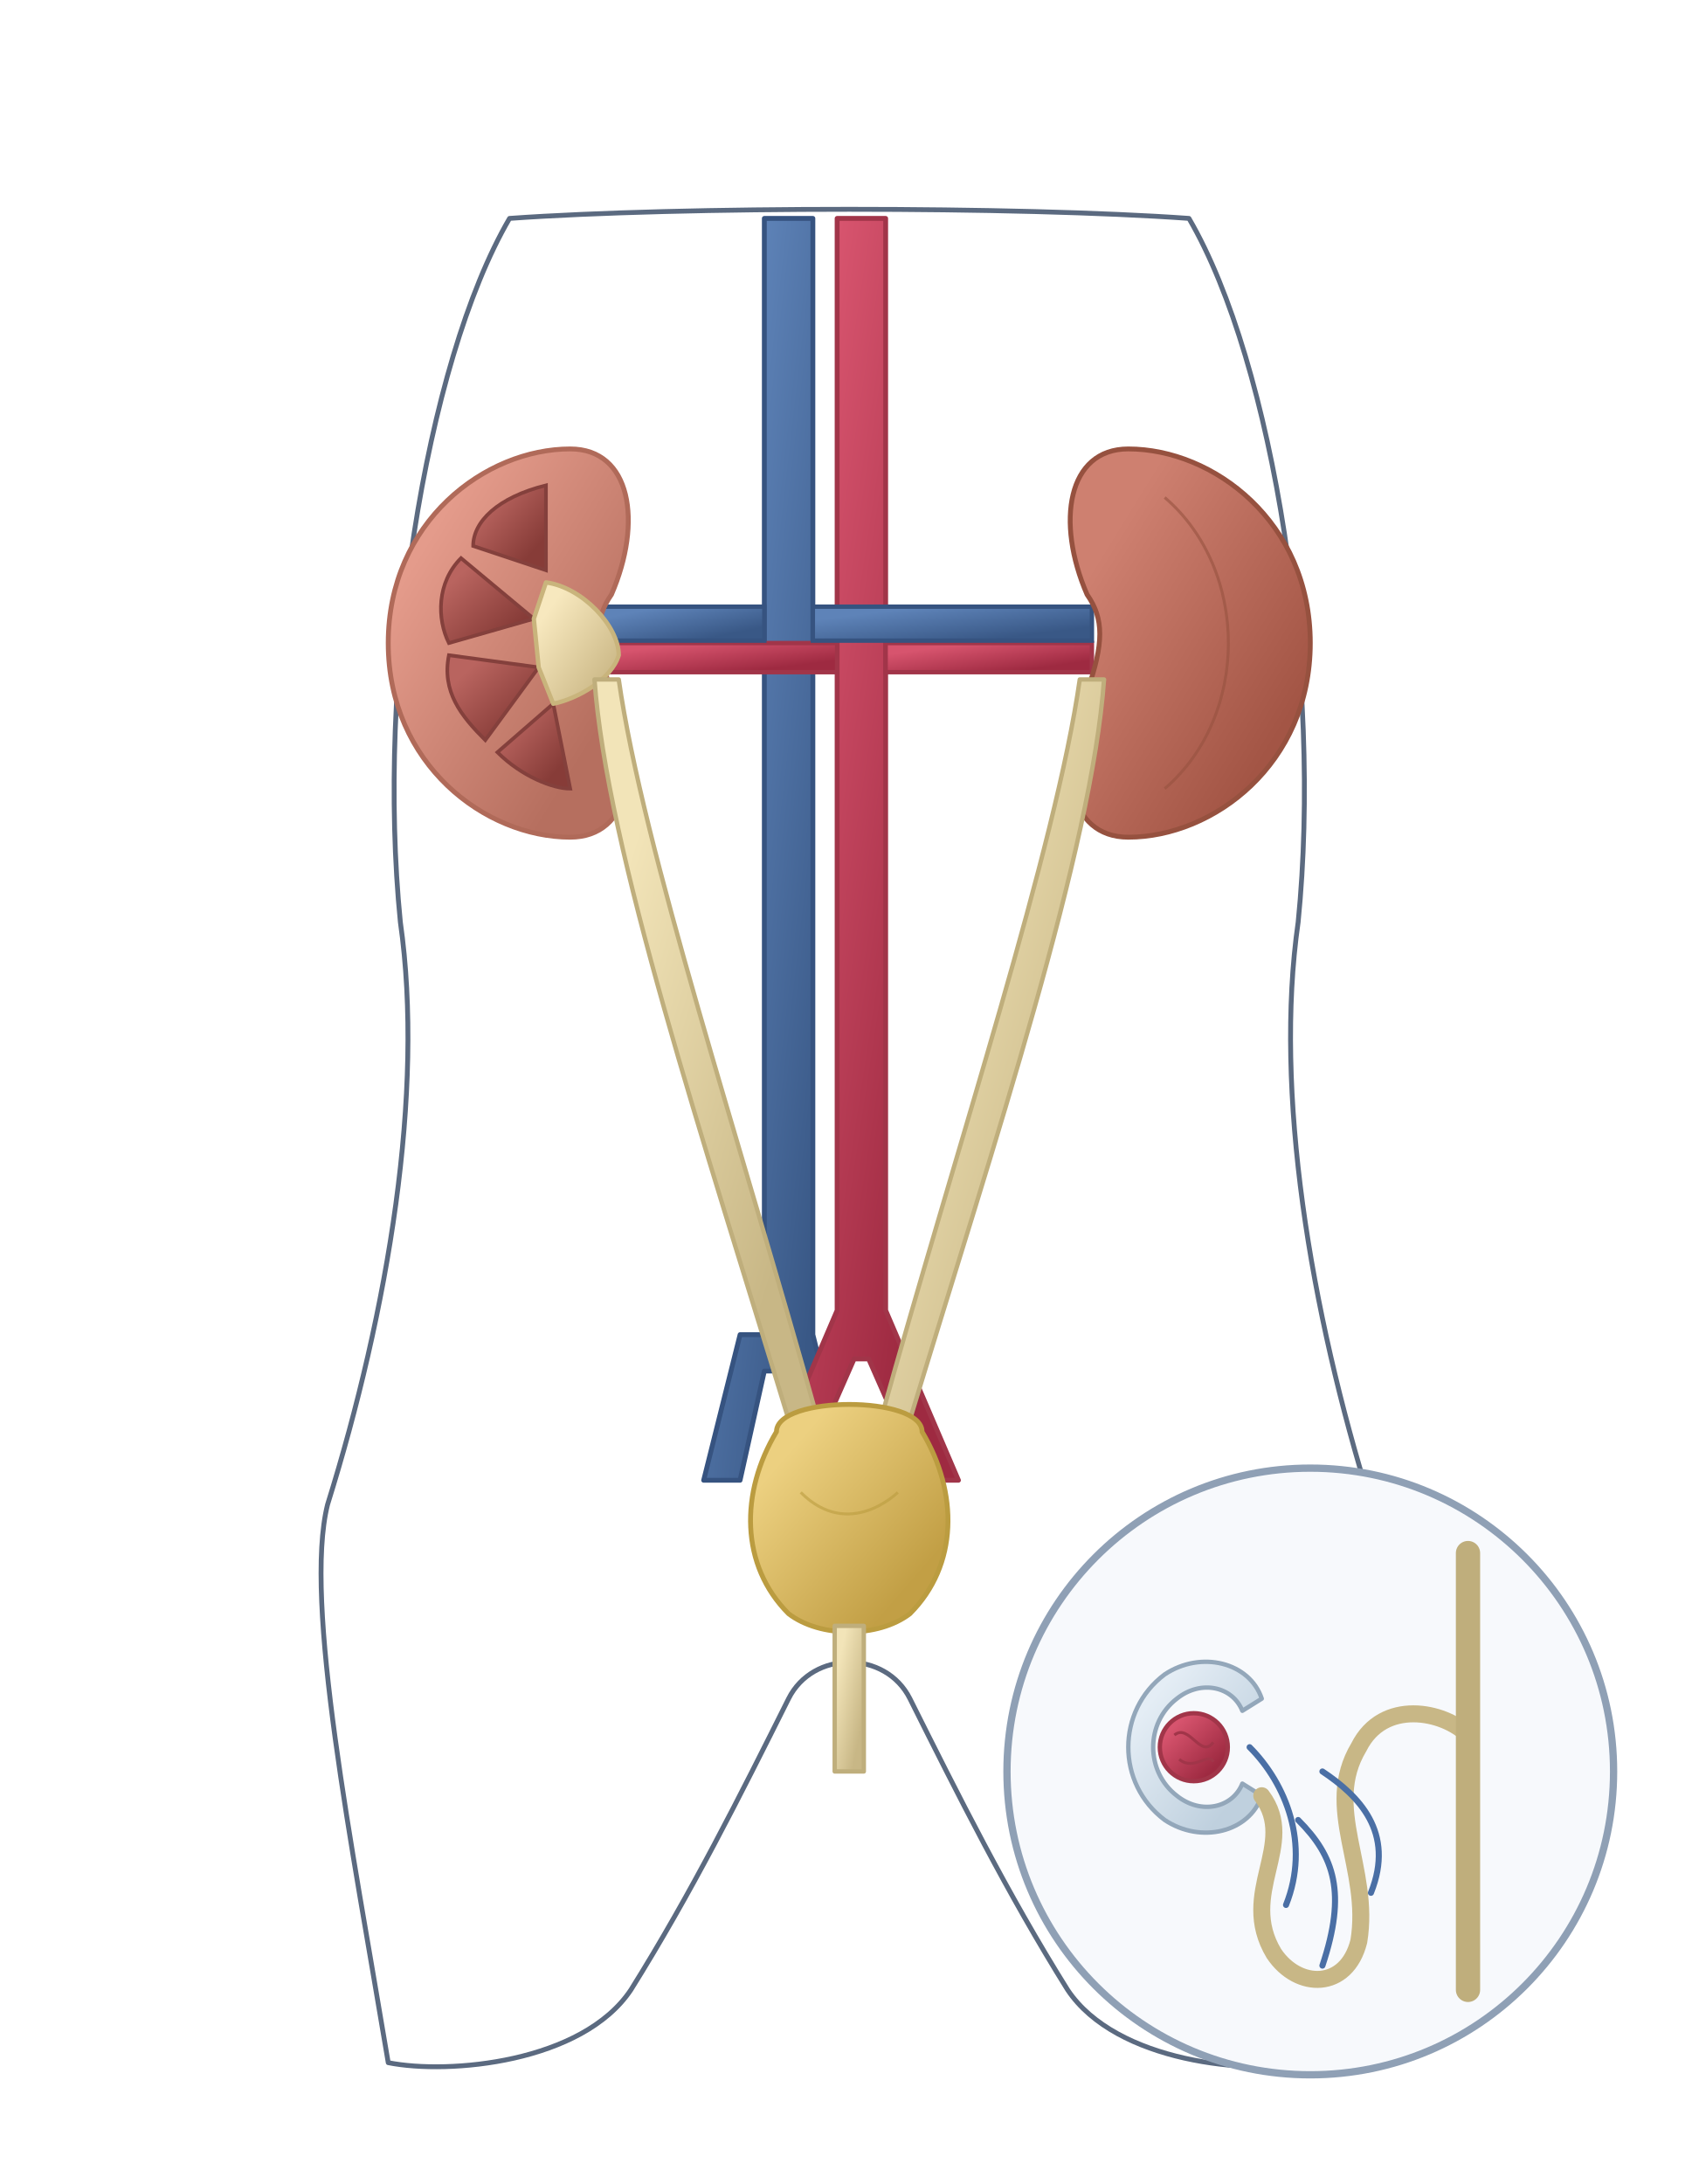
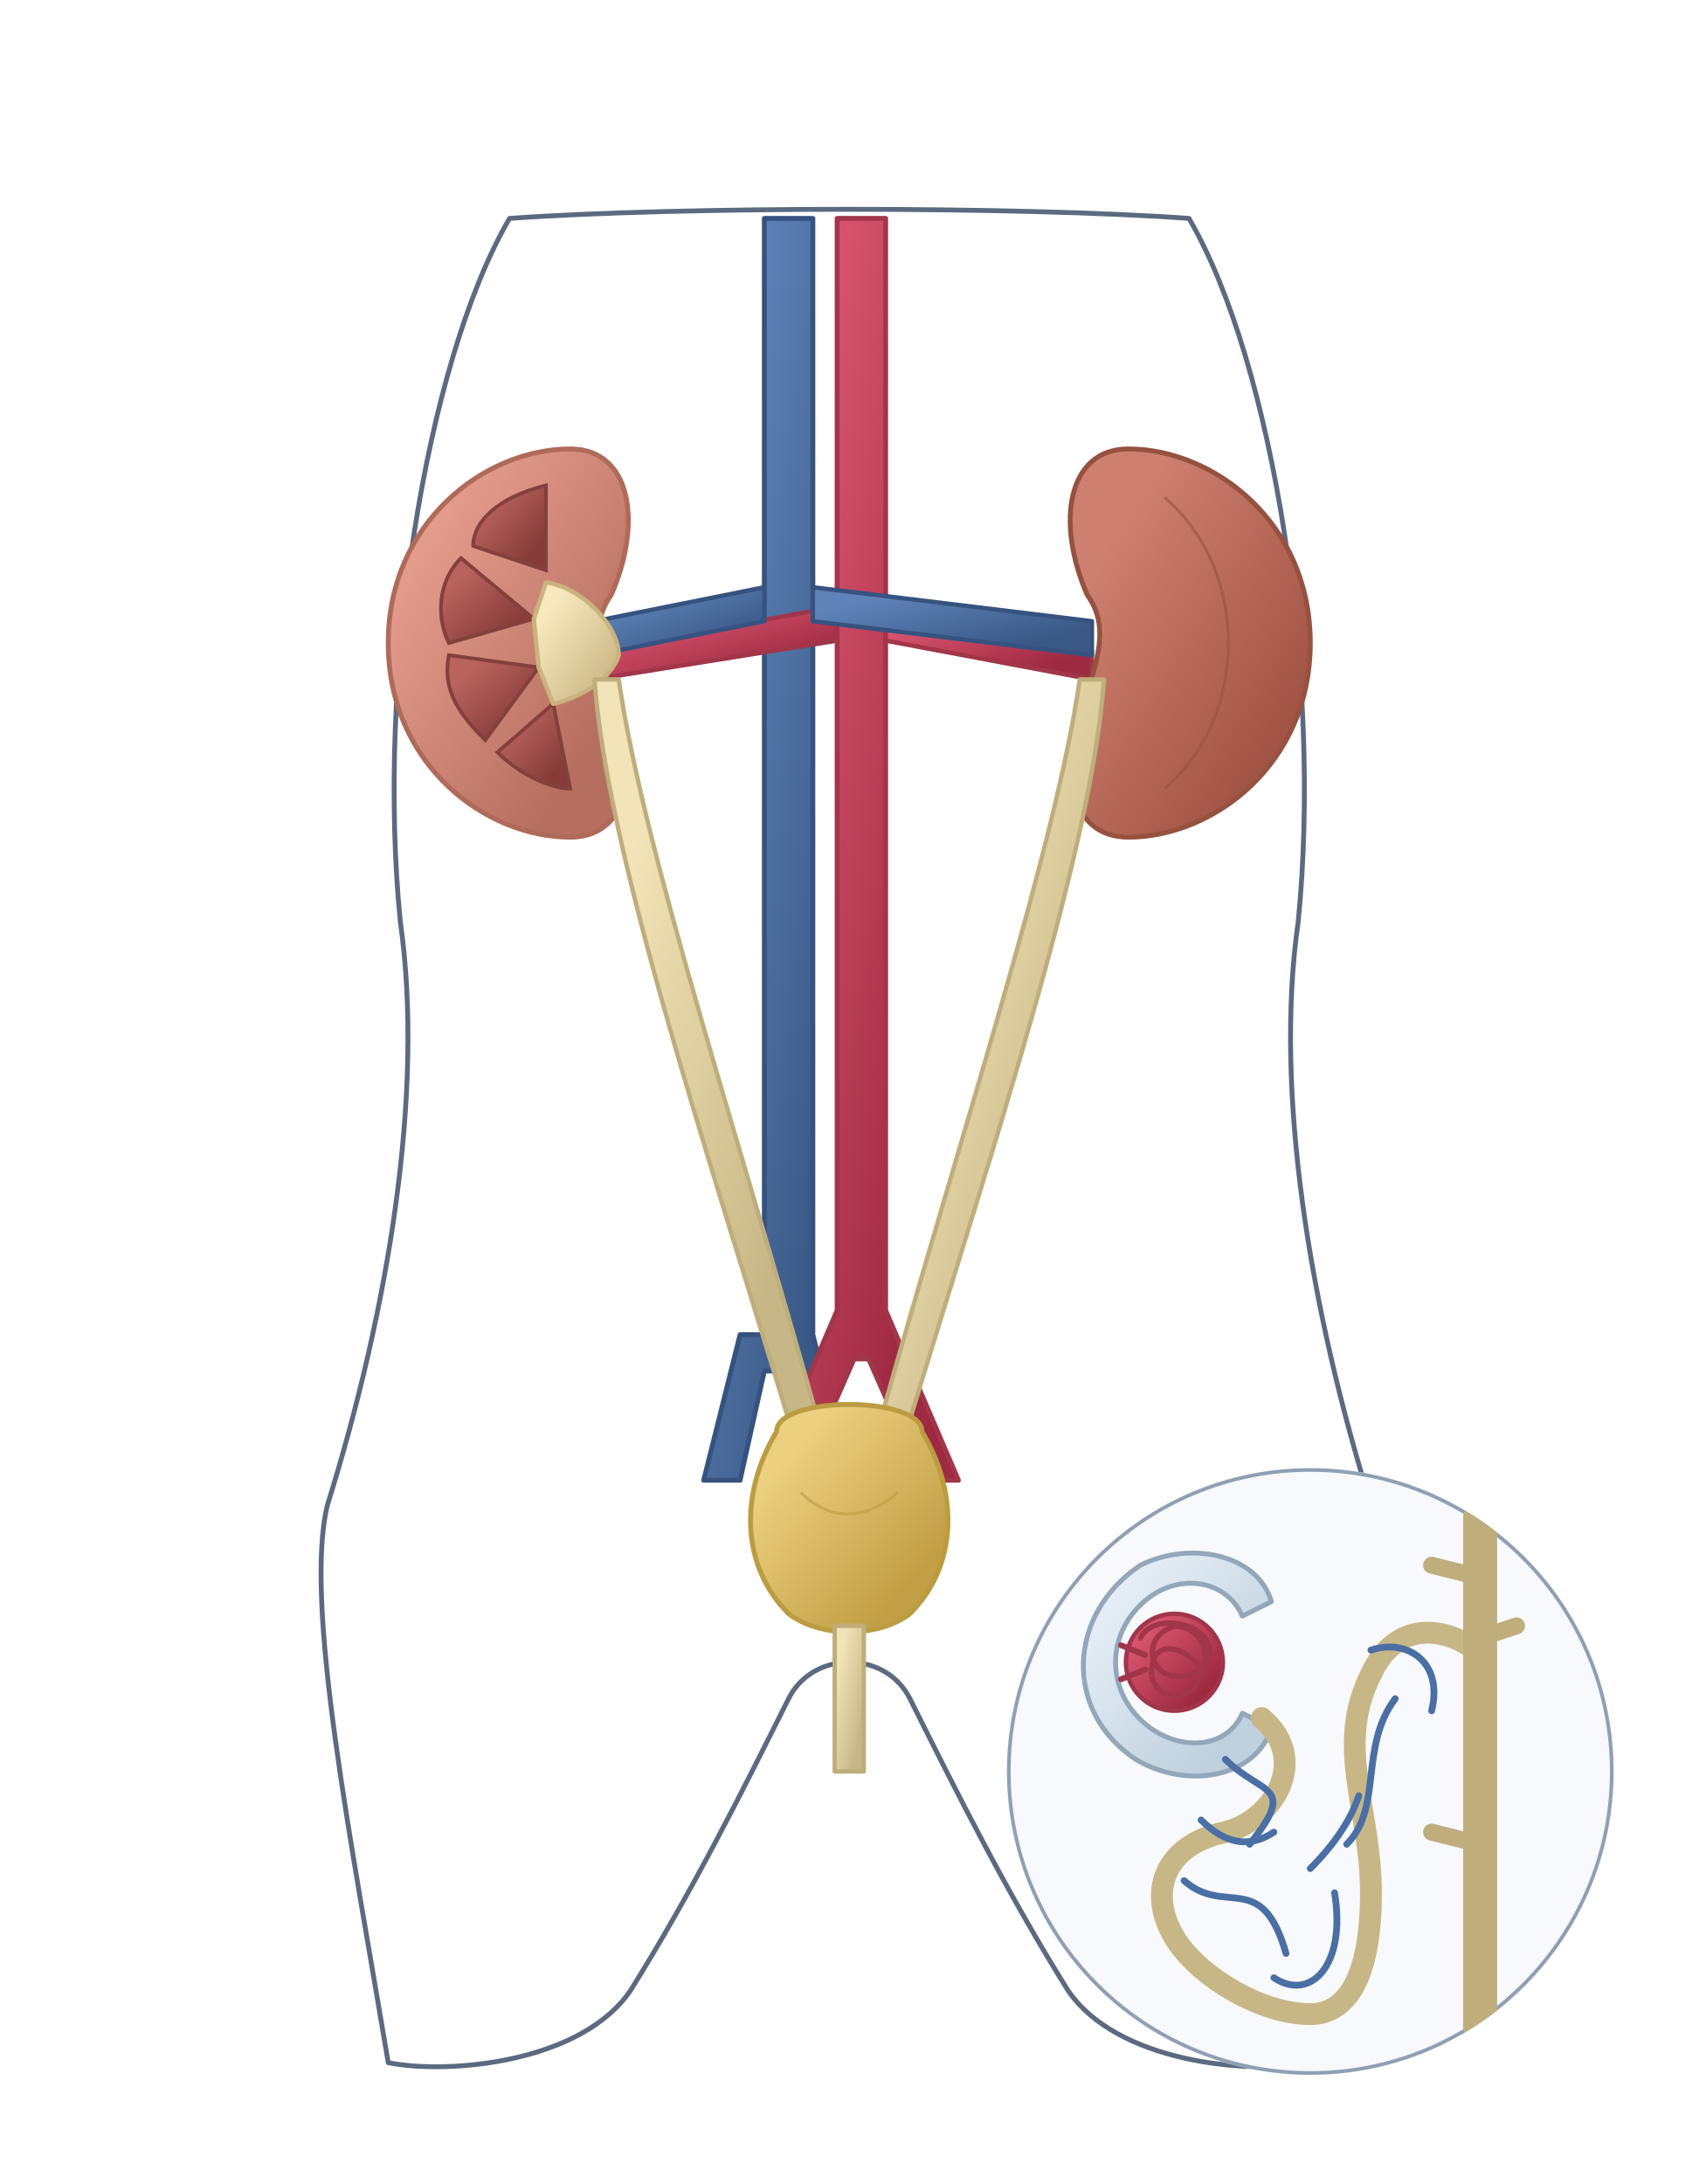
<svg xmlns="http://www.w3.org/2000/svg" viewBox="0 0 700 900" width="700" height="900">
  <defs>
-     <linearGradient id="gradAorta" x1="20%" y1="20%" x2="80%" y2="80%">
+     <clipPath id="excZoomClip">
+       <circle cx="540" cy="730" r="125" />
+     </clipPath>
+     <linearGradient id="excAorta" x1="20%" y1="20%" x2="80%" y2="80%">
      <stop offset="0%" stop-color="#d7546e" />
      <stop offset="100%" stop-color="#9e2a41" />
    </linearGradient>
-     <linearGradient id="gradVena" x1="20%" y1="20%" x2="80%" y2="80%">
+     <linearGradient id="excVena" x1="20%" y1="20%" x2="80%" y2="80%">
      <stop offset="0%" stop-color="#5e83b8" />
      <stop offset="100%" stop-color="#395886" />
    </linearGradient>
-     <linearGradient id="gradCortex" x1="20%" y1="20%" x2="80%" y2="80%">
+     <linearGradient id="excCortex" x1="20%" y1="20%" x2="80%" y2="80%">
      <stop offset="0%" stop-color="#e49b8b" />
      <stop offset="100%" stop-color="#b66f5f" />
    </linearGradient>
-     <linearGradient id="gradMedulla" x1="20%" y1="20%" x2="80%" y2="80%">
+     <linearGradient id="excMedulla" x1="20%" y1="20%" x2="80%" y2="80%">
      <stop offset="0%" stop-color="#b9645f" />
      <stop offset="100%" stop-color="#873c38" />
    </linearGradient>
-     <linearGradient id="gradPelvis" x1="20%" y1="20%" x2="80%" y2="80%">
+     <linearGradient id="excPelvis" x1="20%" y1="20%" x2="80%" y2="80%">
      <stop offset="0%" stop-color="#f7e8be" />
      <stop offset="100%" stop-color="#cfbc8b" />
    </linearGradient>
-     <linearGradient id="gradKidneyLeft" x1="20%" y1="20%" x2="80%" y2="80%">
+     <linearGradient id="excKidneyLeft" x1="20%" y1="20%" x2="80%" y2="80%">
      <stop offset="0%" stop-color="#ce8070" />
      <stop offset="100%" stop-color="#a35545" />
    </linearGradient>
-     <linearGradient id="gradUreter" x1="20%" y1="20%" x2="80%" y2="80%">
+     <linearGradient id="excUreter" x1="20%" y1="20%" x2="80%" y2="80%">
      <stop offset="0%" stop-color="#f2e4b8" />
      <stop offset="100%" stop-color="#c8b786" />
    </linearGradient>
-     <linearGradient id="gradBladder" x1="20%" y1="20%" x2="80%" y2="80%">
+     <linearGradient id="excBladder" x1="20%" y1="20%" x2="80%" y2="80%">
      <stop offset="0%" stop-color="#ecd080" />
      <stop offset="100%" stop-color="#c29f45" />
    </linearGradient>
-     <linearGradient id="gradBowman" x1="20%" y1="20%" x2="80%" y2="80%">
+     <linearGradient id="excBowman" x1="20%" y1="20%" x2="80%" y2="80%">
      <stop offset="0%" stop-color="#e4edf5" />
      <stop offset="100%" stop-color="#bfd0de" />
    </linearGradient>
  </defs>
  <path id="bodyOutline" d="     M 210 90     C 280 85, 420 85, 490 90     C 525 150, 545 280, 535 380     C 525 450, 540 540, 565 620     C 575 660, 555 760, 540 850     C 515 855, 460 850, 440 820     C 415 780, 395 740, 375 700     C 365 680, 335 680, 325 700     C 305 740, 285 780, 260 820     C 240 850, 185 855, 160 850     C 145 760, 125 660, 135 620     C 160 540, 175 450, 165 380     C 155 280, 175 150, 210 90 Z" fill="none" stroke="#5b6a80" stroke-width="2" stroke-linejoin="round" stroke-linecap="round" />
  <g id="venaCava">
-     <path d="       M 315 90 L 335 90       L 335 550 L 350 610 L 335 610 L 325 565 L 315 565 L 305 610 L 290 610 L 305 550 L 315 550 Z" fill="url(#gradVena)" stroke="#365380" stroke-width="2" stroke-linejoin="round" />
+     <path d="       M 315 90 L 335 90       L 335 550 L 350 610 L 335 610 L 325 565 L 315 565 L 305 610 L 290 610 L 305 550 L 315 550 Z" fill="url(#excVena)" stroke="#365380" stroke-width="2" stroke-linejoin="round" />
  </g>
  <g id="aorta">
-     <path d="       M 345 90 L 365 90       L 365 540 L 395 610 L 380 610 L 358 560 L 352 560 L 330 610 L 315 610 L 345 540 Z" fill="url(#gradAorta)" stroke="#a13549" stroke-width="2" stroke-linejoin="round" />
+     <path d="       M 345 90 L 365 90       L 365 540 L 395 610 L 380 610 L 358 560 L 352 560 L 330 610 L 315 610 L 345 540 Z" fill="url(#excAorta)" stroke="#a13549" stroke-width="2" stroke-linejoin="round" />
  </g>
  <g id="renalArtery">
-     <path d="M 345 265 L 245 265 L 245 277 L 345 277 Z" fill="url(#gradAorta)" stroke="#a13549" stroke-width="1.8" />
-     <path d="M 365 265 L 450 265 L 450 277 L 365 277 Z" fill="url(#gradAorta)" stroke="#a13549" stroke-width="1.8" />
+     <path d="M 345 250 L 245 268 L 245 280 L 345 264 Z" fill="url(#excAorta)" stroke="#a13549" stroke-width="1.8" stroke-linejoin="round" />
+     <path d="M 365 250 L 450 268 L 450 280 L 365 264 Z" fill="url(#excAorta)" stroke="#a13549" stroke-width="1.8" stroke-linejoin="round" />
  </g>
  <g id="renalVein">
-     <path d="M 245 250 L 315 250 L 315 264 L 245 264 Z" fill="url(#gradVena)" stroke="#365380" stroke-width="1.8" />
-     <path d="M 335 250 L 450 250 L 450 264 L 335 264 Z" fill="url(#gradVena)" stroke="#365380" stroke-width="1.8" />
+     <path d="M 245 256 L 315 242 L 315 256 L 245 270 Z" fill="url(#excVena)" stroke="#365380" stroke-width="1.8" stroke-linejoin="round" />
+     <path d="M 335 242 L 450 256 L 450 270 L 335 256 Z" fill="url(#excVena)" stroke="#365380" stroke-width="1.8" stroke-linejoin="round" />
  </g>
  <g id="kidneyRight">
-     <path id="cortex" d="       M 235 185       C 200 185, 160 215, 160 265       C 160 315, 200 345, 235 345       C 260 345, 265 315, 252 285       C 245 265, 245 255, 252 245       C 265 215, 260 185, 235 185 Z" fill="url(#gradCortex)" stroke="#b06a59" stroke-width="2" stroke-linejoin="round" />
+     <path id="cortex" d="       M 235 185       C 200 185, 160 215, 160 265       C 160 315, 200 345, 235 345       C 260 345, 265 315, 252 285       C 245 265, 245 255, 252 245       C 265 215, 260 185, 235 185 Z" fill="url(#excCortex)" stroke="#b06a59" stroke-width="2" stroke-linejoin="round" />
    <g id="medulla">
-       <path d="M 225 200 C 205 205, 195 215, 195 225 L 225 235 Z" fill="url(#gradMedulla)" stroke="#84403c" stroke-width="1.5" />
-       <path d="M 190 230 C 180 240, 180 255, 185 265 L 220 255 Z" fill="url(#gradMedulla)" stroke="#84403c" stroke-width="1.5" />
-       <path d="M 185 270 C 182 285, 190 295, 200 305 L 222 275 Z" fill="url(#gradMedulla)" stroke="#84403c" stroke-width="1.5" />
-       <path d="M 205 310 C 215 320, 228 325, 235 325 L 228 290 Z" fill="url(#gradMedulla)" stroke="#84403c" stroke-width="1.5" />
+       <path d="M 225 200 C 205 205, 195 215, 195 225 L 225 235 Z" fill="url(#excMedulla)" stroke="#84403c" stroke-width="1.5" />
+       <path d="M 190 230 C 180 240, 180 255, 185 265 L 220 255 Z" fill="url(#excMedulla)" stroke="#84403c" stroke-width="1.5" />
+       <path d="M 185 270 C 182 285, 190 295, 200 305 L 222 275 Z" fill="url(#excMedulla)" stroke="#84403c" stroke-width="1.5" />
+       <path d="M 205 310 C 215 320, 228 325, 235 325 L 228 290 Z" fill="url(#excMedulla)" stroke="#84403c" stroke-width="1.5" />
    </g>
-     <path id="renalPelvis" d="       M 225 240       L 220 255 L 222 275 L 228 290       C 238 288, 252 280, 255 270       C 255 258, 240 242, 225 240 Z" fill="url(#gradPelvis)" stroke="#c9b47c" stroke-width="1.8" stroke-linejoin="round" />
+     <path id="renalPelvis" d="       M 225 240       L 220 255 L 222 275 L 228 290       C 238 288, 252 280, 255 270       C 255 258, 240 242, 225 240 Z" fill="url(#excPelvis)" stroke="#c9b47c" stroke-width="1.8" stroke-linejoin="round" />
  </g>
  <g id="kidneyLeft">
-     <path d="       M 465 185       C 500 185, 540 215, 540 265       C 540 315, 500 345, 465 345       C 440 345, 435 315, 448 285       C 455 265, 455 255, 448 245       C 435 215, 440 185, 465 185 Z" fill="url(#gradKidneyLeft)" stroke="#96513f" stroke-width="2" stroke-linejoin="round" />
+     <path d="       M 465 185       C 500 185, 540 215, 540 265       C 540 315, 500 345, 465 345       C 440 345, 435 315, 448 285       C 455 265, 455 255, 448 245       C 435 215, 440 185, 465 185 Z" fill="url(#excKidneyLeft)" stroke="#96513f" stroke-width="2" stroke-linejoin="round" />
    <path d="M 480 205 C 515 235, 515 295, 480 325" fill="none" stroke="#96513f" stroke-width="1.2" opacity="0.6" />
  </g>
  <g id="ureterR">
-     <path d="       M 245 280       C 250 350, 290 470, 325 585       L 337 585       C 305 470, 265 350, 255 280 Z" fill="url(#gradUreter)" stroke="#bfae7c" stroke-width="1.8" stroke-linejoin="round" />
+     <path d="       M 245 280       C 250 350, 290 470, 325 585       L 337 585       C 305 470, 265 350, 255 280 Z" fill="url(#excUreter)" stroke="#bfae7c" stroke-width="1.8" stroke-linejoin="round" />
  </g>
  <g id="ureterL">
-     <path d="       M 455 280       C 450 350, 410 470, 375 585       L 363 585       C 395 470, 435 350, 445 280 Z" fill="url(#gradUreter)" stroke="#bfae7c" stroke-width="1.8" stroke-linejoin="round" />
+     <path d="       M 455 280       C 450 350, 410 470, 375 585       L 363 585       C 395 470, 435 350, 445 280 Z" fill="url(#excUreter)" stroke="#bfae7c" stroke-width="1.8" stroke-linejoin="round" />
  </g>
  <g id="bladder">
-     <path d="       M 320 590       C 320 575, 380 575, 380 590       C 395 615, 395 645, 375 665       C 362 675, 338 675, 325 665       C 305 645, 305 615, 320 590 Z" fill="url(#gradBladder)" stroke="#bb9c40" stroke-width="2" stroke-linejoin="round" />
+     <path d="       M 320 590       C 320 575, 380 575, 380 590       C 395 615, 395 645, 375 665       C 362 675, 338 675, 325 665       C 305 645, 305 615, 320 590 Z" fill="url(#excBladder)" stroke="#bb9c40" stroke-width="2" stroke-linejoin="round" />
    <path d="M 330 615 C 350 635, 370 615, 370 615" fill="none" stroke="#bb9c40" stroke-width="1.2" opacity="0.6" />
  </g>
  <g id="urethra">
-     <path d="       M 344 670 L 356 670       L 356 730 L 344 730 Z" fill="url(#gradUreter)" stroke="#bfae7c" stroke-width="1.8" stroke-linejoin="round" />
+     <path d="       M 344 670 L 356 670       L 356 730 L 344 730 Z" fill="url(#excUreter)" stroke="#bfae7c" stroke-width="1.8" stroke-linejoin="round" />
  </g>
-   <g id="nephronZoom">
+   <g id="nephronZoom" clip-path="url(#excZoomClip)">
    <circle id="zoomCircle" cx="540" cy="730" r="125" fill="#f7f9fc" stroke="#8fa0b5" stroke-width="3" />
-     <path id="bowman" d="       M 480 690       C 460 705, 460 735, 480 750       C 495 760, 515 755, 520 740       L 512 735       C 508 745, 495 748, 485 740       C 472 730, 472 710, 485 700       C 495 692, 508 695, 512 705       L 520 700       C 515 685, 495 680, 480 690 Z" fill="url(#gradBowman)" stroke="#93a7ba" stroke-width="1.8" stroke-linejoin="round" />
+     <path id="bowman" d="       M 470 645       C 440 665, 438 705, 468 725       C 490 738, 518 732, 524 712       L 512 706       C 506 720, 488 722, 474 712       C 455 698, 455 672, 474 658       C 488 648, 506 652, 512 666       L 524 660       C 518 640, 490 635, 470 645 Z" fill="url(#excBowman)" stroke="#93a7ba" stroke-width="2.0" stroke-linejoin="round" />
    <g id="glomerulus">
-       <circle cx="492" cy="720" r="14" fill="url(#gradAorta)" stroke="#a13549" stroke-width="1.8" />
-       <path d="M 484 715 C 490 710, 495 725, 500 718" fill="none" stroke="#a13549" stroke-width="1.2" />
-       <path d="M 486 725 C 492 730, 498 722, 500 726" fill="none" stroke="#a13549" stroke-width="1.2" />
+       <circle cx="484" cy="685" r="20" fill="url(#excAorta)" stroke="#a13549" stroke-width="1.8" />
+       <path d="         M 470 675 C 475 665, 495 668, 498 678         C 502 688, 485 695, 478 688         C 472 682, 475 672, 485 670         C 498 672, 500 685, 492 696         C 485 702, 472 698, 475 685         C 478 675, 490 680, 495 688" fill="none" stroke="#a13549" stroke-width="2.2" stroke-linecap="round" />
+       <path d="M 462 678 L 472 682 M 462 692 L 472 688" stroke="#a13549" stroke-width="2.4" stroke-linecap="round" />
    </g>
-     <path id="tubule" d="       M 520 740       C 535 760, 510 780, 525 805       C 535 820, 555 820, 560 800       C 565 770, 545 745, 560 720       C 570 700, 595 705, 605 715" fill="none" stroke="#c8b786" stroke-width="7" stroke-linecap="round" stroke-linejoin="round" />
-     <path id="collecting" d="       M 605 640 L 605 820" fill="none" stroke="#bfae7c" stroke-width="10" stroke-linecap="round" />
-     <path id="peritubular" d="       M 515 720 C 530 735, 540 760, 530 785       M 535 750 C 550 765, 555 780, 545 810       M 545 730 C 560 740, 575 755, 565 780" fill="none" stroke="#4a6fa5" stroke-width="2.5" stroke-linecap="round" />
+     <path id="tubule" d="       M 520 708       C 540 725, 525 750, 505 755       C 480 760, 472 780, 485 800       C 495 815, 520 830, 540 830       C 555 830, 565 815, 565 780       C 565 745, 550 720, 565 690       C 575 668, 595 670, 608 680" fill="none" stroke="#c8b786" stroke-width="9.0" stroke-linecap="round" stroke-linejoin="round" />
+     <g id="collecting">
+       <path d="M 610 625 L 610 835" fill="none" stroke="#bfae7c" stroke-width="14.0" stroke-linecap="round" />
+       <path d="M 590 645 L 610 650 M 590 755 L 610 760 M 625 670 L 610 675" stroke="#bfae7c" stroke-width="7.0" stroke-linecap="round" />
+     </g>
+     <g id="peritubular" fill="none" stroke="#4a6fa5" stroke-width="2.8" stroke-linecap="round" stroke-linejoin="round">
+       <path d="M 505 725 C 520 740, 535 735, 515 760" />
+       <path d="M 488 775 C 505 790, 520 770, 530 805" />
+       <path d="M 525 815 C 540 825, 555 810, 550 780" />
+       <path d="M 555 760 C 570 745, 560 720, 575 700" />
+       <path d="M 565 680 C 580 675, 595 685, 590 705" />
+       <path d="M 495 750 Q 510 765 525 755" />
+       <path d="M 540 770 Q 555 755 560 740" />
+     </g>
  </g>
</svg>
